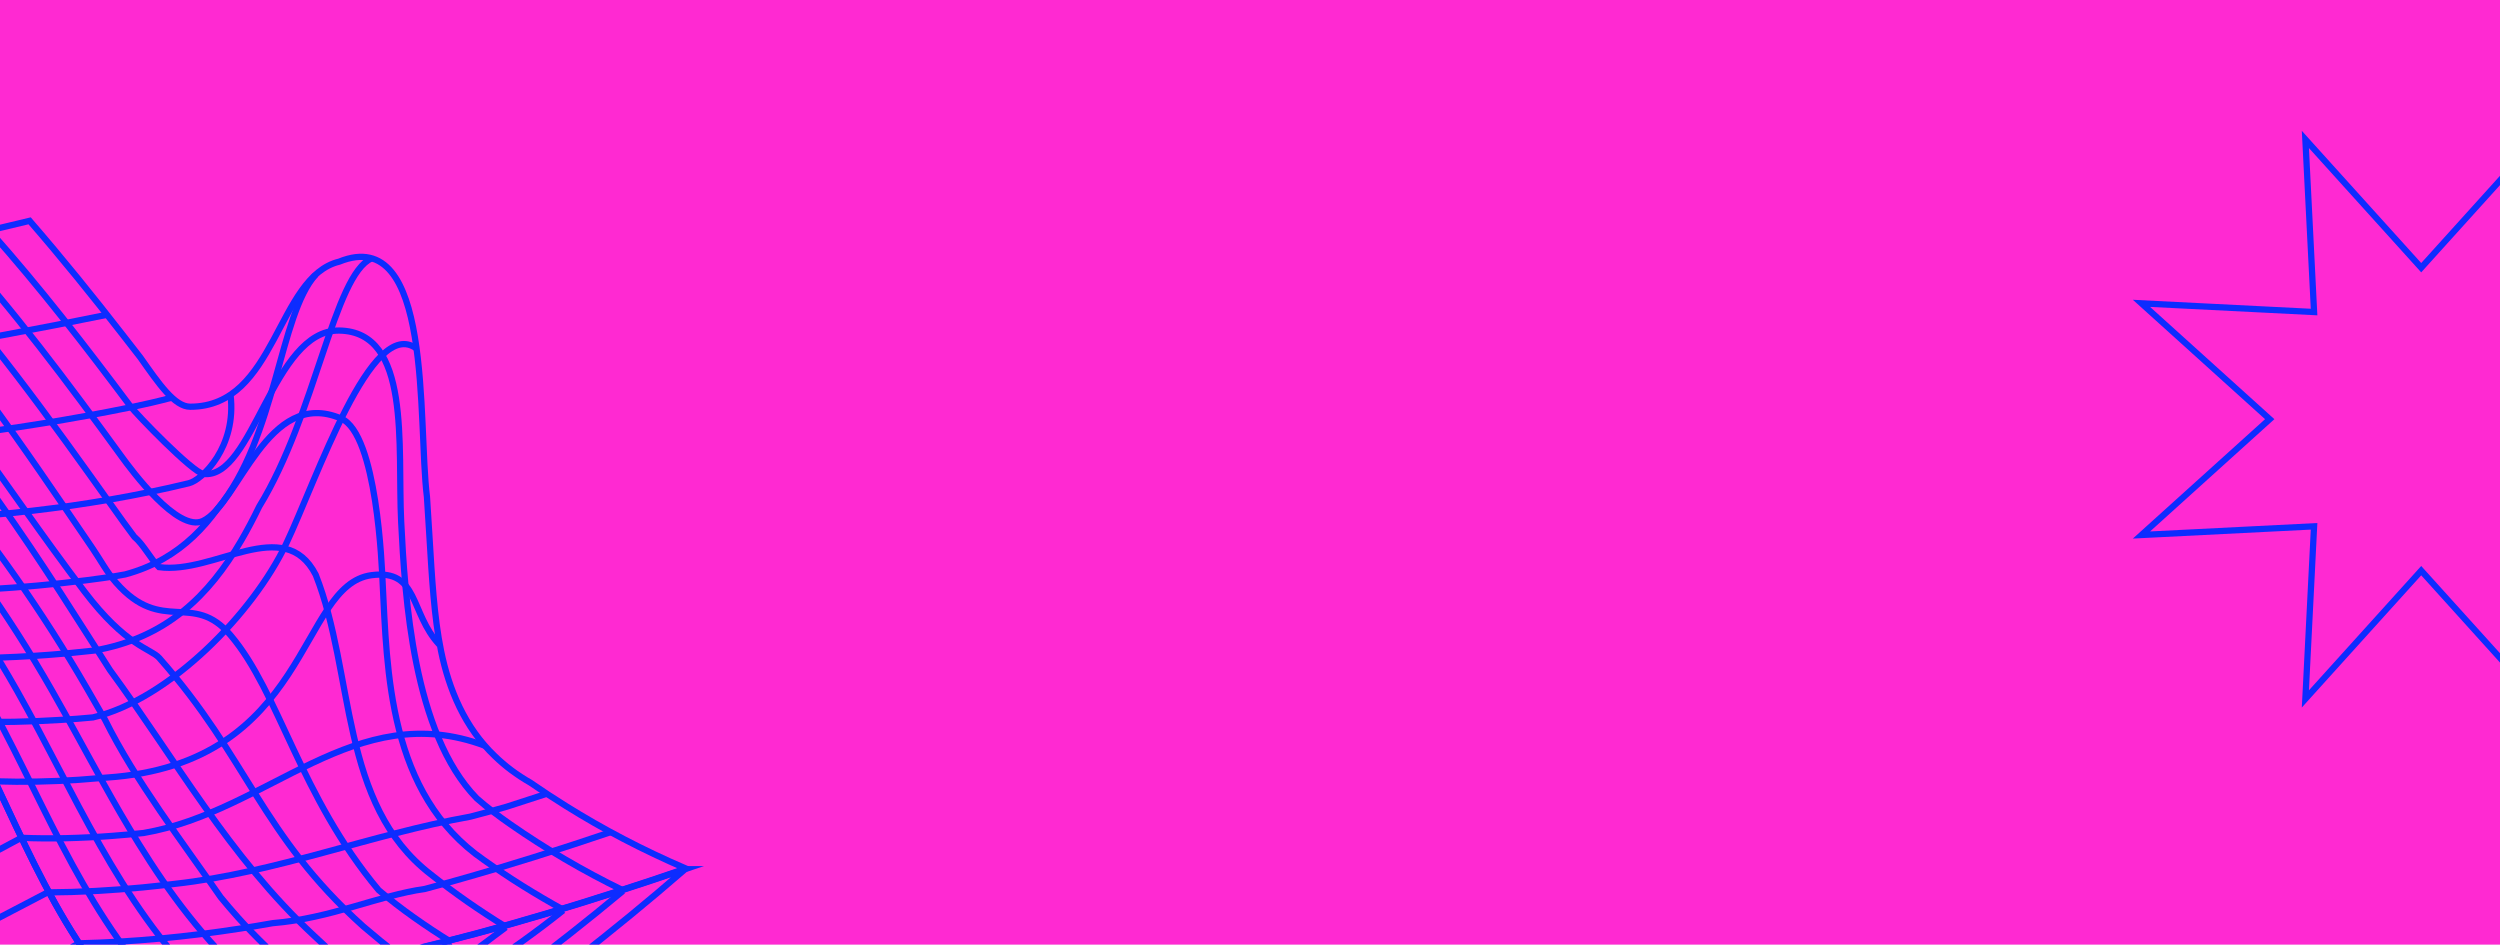
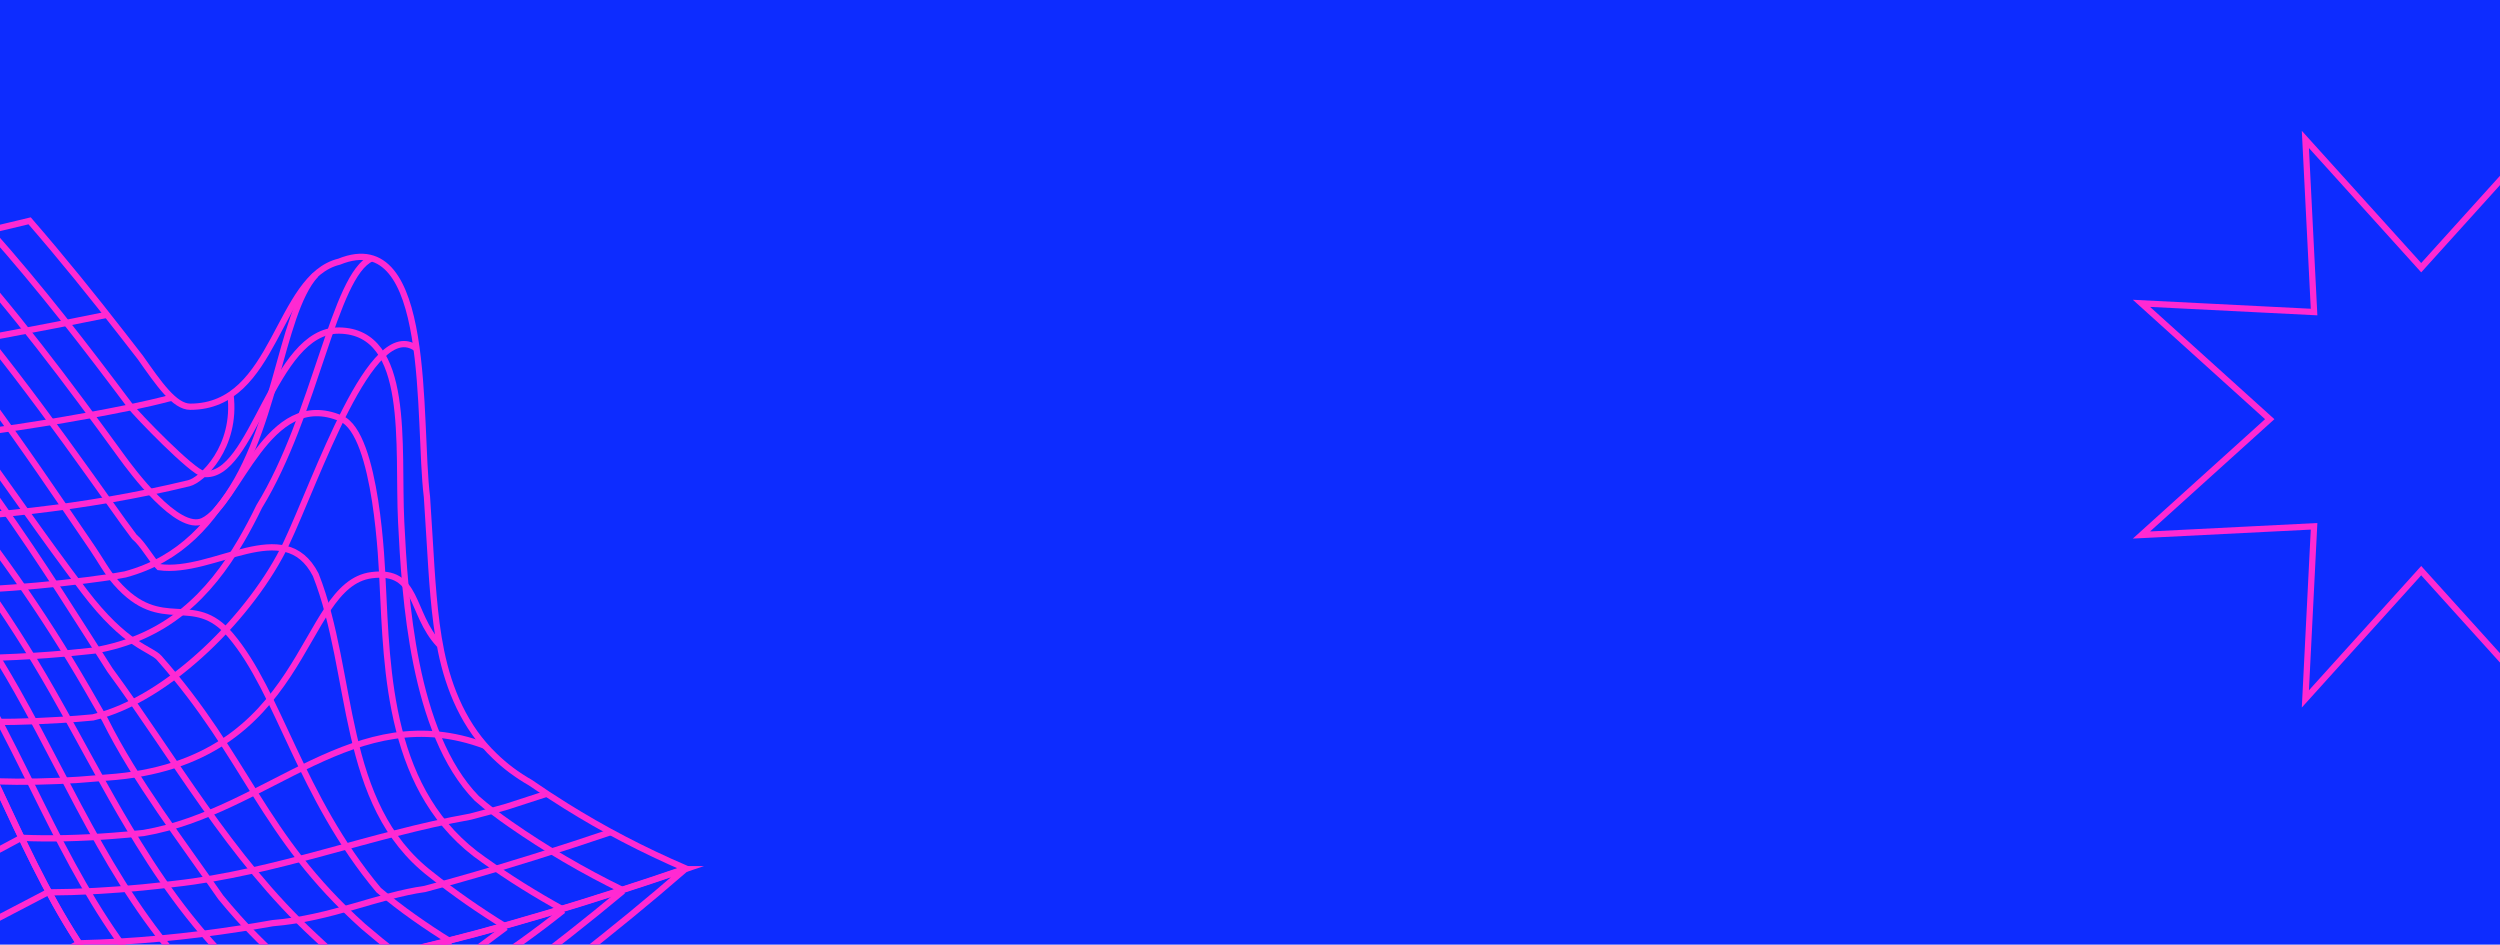
<svg xmlns="http://www.w3.org/2000/svg" width="397" height="150" viewBox="0 0 397 150" fill="none">
-   <g clip-path="url(#clip0_3419_923)">
-     <rect width="397.403" height="153" fill="#FF29D2" />
-     <path d="M384.487 42.51L402.882 22.141L401.5 49.552L428.911 48.17L408.542 66.565L428.911 84.96L401.5 83.578L402.882 110.989L384.487 90.62L366.092 110.989L367.474 83.578L340.062 84.96L360.432 66.565L340.062 48.17L367.474 49.552L366.092 22.141L384.487 42.51Z" stroke="#0D2CFF" stroke-width="0.994" stroke-miterlimit="10" />
-     <path d="M18.458 157.704C-26.902 182.402 -52.569 201.243 -71.527 250.189C-76.979 243.885 -82.045 237.556 -86.912 231.287C-87.883 230.026 -88.929 228.826 -89.812 227.529C-91.841 224.57 -98.439 215.901 -100.542 222.752C-104.015 234.064 -112.33 250.82 -126.62 245.255C-141.097 239.617 -133.355 181.614 -141.172 170.58C-142.18 169.162 -150.271 161.596 -151.727 160.493C-153.184 159.39 -154.839 158.395 -156.918 157.607C-158.86 156.407 -160.864 155.231 -162.93 154.103C-167.051 151.848 -171.395 149.739 -176 147.799C-153.034 127.757 -128.5 111.219 -103.505 93.796C-87.061 82.339 -67.469 69.475 -62.564 49.033C-41.341 67.026 -21.96 85.491 -8.168 109.583C0.956 125.526 6.321 143.47 18.458 157.704Z" stroke="#0D2CFF" stroke-width="0.994" stroke-miterlimit="10" />
-     <path d="M3.384 133.043C-26.242 149.035 -52.345 160.602 -75.249 179.686C-77.016 181.153 -78.759 182.668 -80.477 184.232C-82.194 185.651 -83.8 187.154 -85.306 188.742C-94.256 200.406 -96.31 206.674 -100.629 221.369" stroke="#0D2CFF" stroke-width="0.994" stroke-miterlimit="10" />
-     <path d="M7.579 141.699C-28.993 160.892 -58.431 174.762 -82.468 204.504C-83.887 206.25 -85.281 208.056 -86.65 209.923C-90.522 213.742 -93.945 222.787 -93.945 222.787" stroke="#0D2CFF" stroke-width="0.994" stroke-miterlimit="10" />
-     <path d="M12.57 149.787C-31.694 173.308 -60.71 190.064 -84.398 235.398" stroke="#0D2CFF" stroke-width="0.994" stroke-miterlimit="10" />
-     <path d="M7.019 163.973C-4.433 149.872 -8.815 131.977 -17.167 116.227C-29.18 93.554 -46.992 76.216 -66.411 59.412" stroke="#0D2CFF" stroke-width="0.994" stroke-miterlimit="10" />
-     <path d="M108.804 138.023C85.838 157.98 61.49 174.324 36.57 191.65C20.787 202.622 -0.487 216.202 -4.271 236.365C-26.926 240.147 -49.22 244.803 -71.526 250.186C-52.568 201.24 -26.901 182.399 18.459 157.701C49.84 156.234 79.303 148.099 108.817 138.023H108.804Z" stroke="#0D2CFF" stroke-width="0.994" stroke-miterlimit="10" />
-     <path d="M71.548 149.602C32.475 178.167 -10.943 193.286 -28.22 240.522" stroke="#0D2CFF" stroke-width="0.994" stroke-miterlimit="10" />
-     <path d="M80.312 147.262C42.471 176.142 -5.117 193.007 -22.207 239.395" stroke="#0D2CFF" stroke-width="0.994" stroke-miterlimit="10" />
-     <path d="M89.435 144.57C56.636 170.832 -4.981 194.208 -16.209 238.34" stroke="#0D2CFF" stroke-width="0.994" stroke-miterlimit="10" />
-     <path d="M98.921 141.49C76.54 160.174 52.69 175.39 28.791 191.964C11.862 203.701 -5.453 216.334 -10.246 237.322" stroke="#0D2CFF" stroke-width="0.994" stroke-miterlimit="10" />
-     <path d="M108.904 137.93C79.378 148.03 49.877 156.201 18.446 157.693C6.31 143.471 0.945 125.514 -8.18 109.571C-21.959 85.48 -41.353 67.014 -62.576 49.022C-39.909 45.202 -17.602 40.498 4.704 35.066C9.919 41.08 14.799 47.13 19.479 53.156C20.413 54.356 21.346 55.557 22.28 56.757C25.23 60.952 27.72 64.589 30.209 64.589C43.902 64.589 43.902 43.978 53.86 41.553C68.797 35.491 66.308 67.014 67.801 78.92C67.938 81.066 68.063 83.176 68.2 85.286C68.585 91.603 68.922 97.931 70.042 103.387C71.287 109.45 73.776 115.512 78.581 120.071C80.199 121.647 82.066 123.053 84.232 124.29C86.075 125.563 87.967 126.812 89.921 128.024C95.746 131.662 102.045 134.972 108.904 137.918V137.93Z" stroke="#0D2CFF" stroke-width="0.994" stroke-miterlimit="10" />
-     <path d="M17.002 49.98C-4.981 54.503 -26.241 58.019 -48.548 60.735" stroke="#0D2CFF" stroke-width="0.994" stroke-miterlimit="10" />
-     <path d="M27.322 63.135C25.106 63.729 22.965 64.214 20.837 64.662C1.68 68.591 -16.805 70.579 -36.572 72.131" stroke="#0D2CFF" stroke-width="0.994" stroke-miterlimit="10" />
-     <path d="M36.607 62.697C37.615 70.99 32.089 76.228 29.997 76.737C27.919 77.247 25.84 77.707 23.774 78.132C7.218 81.551 -9.088 82.678 -26.49 83.212" stroke="#0D2CFF" stroke-width="0.994" stroke-miterlimit="10" />
-     <path d="M50.125 43.627C44.337 49.992 43.901 69.452 34.566 80.764C33.408 82.364 32.126 83.868 30.695 85.214C27.831 87.905 24.334 90.015 19.89 91.215C17.811 91.603 15.757 91.894 13.691 92.149C3.397 93.458 -7.022 94.028 -18.101 94.016" stroke="#0D2CFF" stroke-width="0.994" stroke-miterlimit="10" />
-     <path d="M59.014 41.033C53.051 43.628 50.138 65.816 41.163 80.438C40.242 82.341 39.284 84.148 38.276 85.881C33.222 94.502 26.463 101.34 14.886 103.316C13.48 103.474 12.061 103.619 10.642 103.753C3.534 104.395 -3.686 104.65 -11.154 104.504" stroke="#0D2CFF" stroke-width="0.994" stroke-miterlimit="10" />
-     <path d="M66.158 55.365C59.013 49.981 50.287 76.134 45.445 86.342C40.204 97.4 26.848 111.088 14.761 113.925C13.093 114.083 11.425 114.216 9.745 114.313C4.716 114.629 -0.338 114.738 -5.441 114.58" stroke="#0D2CFF" stroke-width="0.994" stroke-miterlimit="10" />
-     <path d="M69.743 102.346C65.076 97.339 66.519 90.355 59.014 91.337C47.3 92.865 49.329 121.297 16.94 123.479C15.459 123.576 13.99 123.734 12.521 123.831C8.102 124.122 3.671 124.219 -0.748 124.073" stroke="#0D2CFF" stroke-width="0.994" stroke-miterlimit="10" />
-     <path d="M77.025 118.432C56.362 110.672 42.669 128.859 22.815 132.278C21.134 132.46 19.454 132.617 17.799 132.739C12.819 133.115 7.965 133.236 3.396 133.042" stroke="#0D2CFF" stroke-width="0.994" stroke-miterlimit="10" />
-     <path d="M86.809 126.047C84.718 126.738 82.614 127.417 80.498 128.096C78.569 128.642 76.639 129.187 74.698 129.684C58.852 132.509 43.914 138.571 27.682 140.366C26.002 140.572 24.322 140.754 22.641 140.924C17.6 141.409 12.583 141.687 7.592 141.712" stroke="#0D2CFF" stroke-width="0.994" stroke-miterlimit="10" />
-     <path d="M96.967 132.146C88.913 134.862 80.735 137.469 72.445 139.797C70.789 140.27 69.134 140.718 67.466 141.167C60.084 142.198 52.616 145.835 43.292 146.599C41.599 146.902 39.907 147.181 38.201 147.447C29.712 148.769 21.16 149.594 12.571 149.8" stroke="#0D2CFF" stroke-width="0.994" stroke-miterlimit="10" />
-     <path d="M25.28 157.281C12.458 143.29 6.396 125.83 -2.753 109.693C-16.532 85.395 -35.478 66.506 -56.602 48.065" stroke="#0D2CFF" stroke-width="0.994" stroke-miterlimit="10" />
-     <path d="M32.337 156.652C18.707 143.109 11.911 125.977 2.712 109.706C-11.118 85.251 -29.627 65.937 -50.614 47.047" stroke="#0D2CFF" stroke-width="0.994" stroke-miterlimit="10" />
-     <path d="M39.632 155.789C32.4 149.278 26.885 141.834 22.018 133.965C21.047 132.389 20.089 130.801 19.155 129.2C18.222 127.6 17.313 125.975 16.404 124.351C13.678 119.477 11.039 114.518 8.226 109.607C-5.765 85.055 -23.777 65.329 -44.627 45.978" stroke="#0D2CFF" stroke-width="0.994" stroke-miterlimit="10" />
-     <path d="M47.188 154.662C43.74 151.861 40.64 148.854 37.802 145.702C36.856 144.647 35.948 143.58 35.051 142.489C28.964 133.698 21.496 123.999 16.678 114.299C15.732 112.651 14.787 111.002 13.828 109.353C-0.4 84.776 -17.914 64.614 -38.614 44.815" stroke="#0D2CFF" stroke-width="0.994" stroke-miterlimit="10" />
-     <path d="M55.03 153.268C53.238 151.729 51.52 150.165 49.852 148.576C36.446 136.137 27.733 120.375 17.463 106.408C16.355 104.686 15.26 102.964 14.152 101.218C1.991 82.11 -11.005 62.19 -32.552 43.615" stroke="#0D2CFF" stroke-width="0.994" stroke-miterlimit="10" />
-     <path d="M63.158 151.57C61.278 150.115 59.448 148.624 57.656 147.084C41.424 132.486 39.432 120.483 25.279 104.479C23.972 103 20.039 102.672 13.379 93.894C0.222 76.556 -11.18 57.861 -26.466 42.353" stroke="#0D2CFF" stroke-width="0.994" stroke-miterlimit="10" />
-     <path d="M71.597 149.559C69.581 148.322 67.626 147.025 65.71 145.667C63.793 144.309 61.925 142.879 60.133 141.351C47.636 126.426 44.337 109.949 36.607 100.868C30.595 93.799 25.765 100.868 18.433 92.526C16.989 90.889 15.956 88.925 14.724 87.118C3.633 70.835 -7.321 54.528 -20.329 41.022" stroke="#0D2CFF" stroke-width="0.994" stroke-miterlimit="10" />
-     <path d="M80.386 147.217C78.282 145.919 76.241 144.586 74.237 143.191C72.245 141.797 70.291 140.354 68.411 138.851C53.872 127.648 56.362 107.036 50.138 91.275C45.159 81.575 33.956 91.275 25.242 90.062C23.997 88.85 22.753 86.425 21.334 85.249C20.189 83.745 19.068 82.169 17.96 80.605C7.903 66.492 -2.23 52.343 -14.13 39.637" stroke="#0D2CFF" stroke-width="0.994" stroke-miterlimit="10" />
-     <path d="M89.51 144.5C87.281 143.275 85.116 142.002 82.999 140.681C80.883 139.359 78.842 137.989 76.838 136.57C61.627 126.071 61.477 106.563 60.755 92.389C60.643 90.122 59.872 68.928 54.183 66.467C42.47 61.411 37.951 80.022 32.225 82.726C28.205 84.617 20.811 74.554 19.379 72.59C10.828 60.841 2.077 49.093 -7.906 38.145" stroke="#0D2CFF" stroke-width="0.994" stroke-miterlimit="10" />
-     <path d="M99.02 141.423C92.56 138.283 86.61 134.767 81.083 130.924C79.241 129.638 77.436 128.305 75.693 126.765C65.586 116.386 64.304 94.805 63.706 82.874C63.109 70.75 65.337 52.648 53.86 52.491C43.28 52.345 40.205 76.194 32.313 75.26C30.608 75.054 21.67 65.803 20.674 64.47C13.666 55.11 6.434 45.713 -1.632 36.656" stroke="#0D2CFF" stroke-width="0.994" stroke-miterlimit="10" />
+   <g clip-path="url(#clip0_3440_589)">
+     <rect width="397.403" height="153" fill="#0D2CFF" />
+     <path d="M18.458 157.704C-26.902 182.402 -52.569 201.243 -71.527 250.189C-76.979 243.885 -82.045 237.556 -86.912 231.287C-87.883 230.026 -88.929 228.826 -89.812 227.529C-91.841 224.57 -98.439 215.901 -100.542 222.752C-104.015 234.064 -112.33 250.82 -126.62 245.255C-141.097 239.617 -133.355 181.614 -141.172 170.58C-142.18 169.162 -150.271 161.596 -151.727 160.493C-153.184 159.39 -154.839 158.395 -156.918 157.607C-158.86 156.407 -160.864 155.231 -162.93 154.103C-167.051 151.848 -171.395 149.739 -176 147.799C-153.034 127.757 -128.5 111.219 -103.505 93.796C-87.061 82.339 -67.469 69.475 -62.564 49.033C-41.341 67.026 -21.96 85.491 -8.168 109.583C0.956 125.526 6.321 143.47 18.458 157.704Z" stroke="#FF29D2" stroke-width="0.994" stroke-miterlimit="10" />
+     <path d="M3.384 133.043C-26.242 149.035 -52.345 160.602 -75.249 179.686C-77.016 181.153 -78.759 182.668 -80.477 184.232C-82.194 185.651 -83.8 187.154 -85.306 188.742C-94.256 200.406 -96.31 206.674 -100.629 221.369" stroke="#FF29D2" stroke-width="0.994" stroke-miterlimit="10" />
+     <path d="M7.579 141.699C-28.993 160.892 -58.431 174.762 -82.468 204.504C-83.887 206.25 -85.281 208.056 -86.65 209.923C-90.522 213.742 -93.945 222.787 -93.945 222.787" stroke="#FF29D2" stroke-width="0.994" stroke-miterlimit="10" />
+     <path d="M12.57 149.787C-31.694 173.308 -60.71 190.064 -84.398 235.398" stroke="#FF29D2" stroke-width="0.994" stroke-miterlimit="10" />
+     <path d="M7.019 163.973C-4.433 149.872 -8.815 131.977 -17.167 116.227C-29.18 93.554 -46.992 76.216 -66.411 59.412" stroke="#FF29D2" stroke-width="0.994" stroke-miterlimit="10" />
+     <path d="M108.804 138.023C85.838 157.98 61.49 174.324 36.57 191.65C20.787 202.622 -0.487 216.202 -4.271 236.365C-26.926 240.147 -49.22 244.803 -71.526 250.186C-52.568 201.24 -26.901 182.399 18.459 157.701C49.84 156.234 79.303 148.099 108.817 138.023H108.804Z" stroke="#FF29D2" stroke-width="0.994" stroke-miterlimit="10" />
+     <path d="M71.548 149.602C32.475 178.167 -10.943 193.286 -28.22 240.522" stroke="#FF29D2" stroke-width="0.994" stroke-miterlimit="10" />
+     <path d="M80.312 147.262C42.471 176.142 -5.117 193.007 -22.207 239.395" stroke="#FF29D2" stroke-width="0.994" stroke-miterlimit="10" />
+     <path d="M89.435 144.57C56.636 170.832 -4.981 194.208 -16.209 238.34" stroke="#FF29D2" stroke-width="0.994" stroke-miterlimit="10" />
+     <path d="M98.921 141.49C76.54 160.174 52.69 175.39 28.791 191.964C11.862 203.701 -5.453 216.334 -10.246 237.322" stroke="#FF29D2" stroke-width="0.994" stroke-miterlimit="10" />
+     <path d="M108.904 137.93C79.378 148.03 49.877 156.201 18.446 157.693C6.31 143.471 0.945 125.514 -8.18 109.571C-21.959 85.48 -41.353 67.014 -62.576 49.022C-39.909 45.202 -17.602 40.498 4.704 35.066C9.919 41.08 14.799 47.13 19.479 53.156C20.413 54.356 21.346 55.557 22.28 56.757C25.23 60.952 27.72 64.589 30.209 64.589C43.902 64.589 43.902 43.978 53.86 41.553C68.797 35.491 66.308 67.014 67.801 78.92C67.938 81.066 68.063 83.176 68.2 85.286C68.585 91.603 68.922 97.931 70.042 103.387C71.287 109.45 73.776 115.512 78.581 120.071C80.199 121.647 82.066 123.053 84.232 124.29C86.075 125.563 87.967 126.812 89.921 128.024C95.746 131.662 102.045 134.972 108.904 137.918V137.93Z" stroke="#FF29D2" stroke-width="0.994" stroke-miterlimit="10" />
+     <path d="M17.002 49.98C-4.981 54.503 -26.241 58.019 -48.548 60.735" stroke="#FF29D2" stroke-width="0.994" stroke-miterlimit="10" />
+     <path d="M27.322 63.135C25.106 63.729 22.965 64.214 20.837 64.662C1.68 68.591 -16.805 70.579 -36.572 72.131" stroke="#FF29D2" stroke-width="0.994" stroke-miterlimit="10" />
+     <path d="M36.607 62.697C37.615 70.99 32.089 76.228 29.997 76.737C27.919 77.247 25.84 77.707 23.774 78.132C7.218 81.551 -9.088 82.678 -26.49 83.212" stroke="#FF29D2" stroke-width="0.994" stroke-miterlimit="10" />
+     <path d="M50.125 43.627C44.337 49.992 43.901 69.452 34.566 80.764C33.408 82.364 32.126 83.868 30.695 85.214C27.831 87.905 24.334 90.015 19.89 91.215C17.811 91.603 15.757 91.894 13.691 92.149C3.397 93.458 -7.022 94.028 -18.101 94.016" stroke="#FF29D2" stroke-width="0.994" stroke-miterlimit="10" />
+     <path d="M59.014 41.033C53.051 43.628 50.138 65.816 41.163 80.438C40.242 82.341 39.284 84.148 38.276 85.881C33.222 94.502 26.463 101.34 14.886 103.316C13.48 103.474 12.061 103.619 10.642 103.753C3.534 104.395 -3.686 104.65 -11.154 104.504" stroke="#FF29D2" stroke-width="0.994" stroke-miterlimit="10" />
+     <path d="M66.158 55.365C59.013 49.981 50.287 76.134 45.445 86.342C40.204 97.4 26.848 111.088 14.761 113.925C13.093 114.083 11.425 114.216 9.745 114.313C4.716 114.629 -0.338 114.738 -5.441 114.58" stroke="#FF29D2" stroke-width="0.994" stroke-miterlimit="10" />
+     <path d="M69.743 102.346C65.076 97.339 66.519 90.355 59.014 91.337C47.3 92.865 49.329 121.297 16.94 123.479C15.459 123.576 13.99 123.734 12.521 123.831C8.102 124.122 3.671 124.219 -0.748 124.073" stroke="#FF29D2" stroke-width="0.994" stroke-miterlimit="10" />
+     <path d="M77.025 118.432C56.362 110.672 42.669 128.859 22.815 132.278C21.134 132.46 19.454 132.617 17.799 132.739C12.819 133.115 7.965 133.236 3.396 133.042" stroke="#FF29D2" stroke-width="0.994" stroke-miterlimit="10" />
+     <path d="M86.809 126.047C84.718 126.738 82.614 127.417 80.498 128.096C78.569 128.642 76.639 129.187 74.698 129.684C58.852 132.509 43.914 138.571 27.682 140.366C26.002 140.572 24.322 140.754 22.641 140.924C17.6 141.409 12.583 141.687 7.592 141.712" stroke="#FF29D2" stroke-width="0.994" stroke-miterlimit="10" />
+     <path d="M96.967 132.146C88.913 134.862 80.735 137.469 72.445 139.797C70.789 140.27 69.134 140.718 67.466 141.167C60.084 142.198 52.616 145.835 43.292 146.599C41.599 146.902 39.907 147.181 38.201 147.447C29.712 148.769 21.16 149.594 12.571 149.8" stroke="#FF29D2" stroke-width="0.994" stroke-miterlimit="10" />
+     <path d="M25.28 157.281C12.458 143.29 6.396 125.83 -2.753 109.693C-16.532 85.395 -35.478 66.506 -56.602 48.065" stroke="#FF29D2" stroke-width="0.994" stroke-miterlimit="10" />
+     <path d="M32.337 156.652C18.707 143.109 11.911 125.977 2.712 109.706C-11.118 85.251 -29.627 65.937 -50.614 47.047" stroke="#FF29D2" stroke-width="0.994" stroke-miterlimit="10" />
+     <path d="M39.632 155.789C32.4 149.278 26.885 141.834 22.018 133.965C21.047 132.389 20.089 130.801 19.155 129.2C18.222 127.6 17.313 125.975 16.404 124.351C13.678 119.477 11.039 114.518 8.226 109.607C-5.765 85.055 -23.777 65.329 -44.627 45.978" stroke="#FF29D2" stroke-width="0.994" stroke-miterlimit="10" />
+     <path d="M47.188 154.662C43.74 151.861 40.64 148.854 37.802 145.702C36.856 144.647 35.948 143.58 35.051 142.489C28.964 133.698 21.496 123.999 16.678 114.299C15.732 112.651 14.787 111.002 13.828 109.353C-0.4 84.776 -17.914 64.614 -38.614 44.815" stroke="#FF29D2" stroke-width="0.994" stroke-miterlimit="10" />
+     <path d="M55.03 153.268C53.238 151.729 51.52 150.165 49.852 148.576C36.446 136.137 27.733 120.375 17.463 106.408C16.355 104.686 15.26 102.964 14.152 101.218C1.991 82.11 -11.005 62.19 -32.552 43.615" stroke="#FF29D2" stroke-width="0.994" stroke-miterlimit="10" />
+     <path d="M63.158 151.57C61.278 150.115 59.448 148.624 57.656 147.084C41.424 132.486 39.432 120.483 25.279 104.479C23.972 103 20.039 102.672 13.379 93.894C0.222 76.556 -11.18 57.861 -26.466 42.353" stroke="#FF29D2" stroke-width="0.994" stroke-miterlimit="10" />
+     <path d="M71.597 149.559C69.581 148.322 67.626 147.025 65.71 145.667C63.793 144.309 61.925 142.879 60.133 141.351C47.636 126.426 44.337 109.949 36.607 100.868C30.595 93.799 25.765 100.868 18.433 92.526C16.989 90.889 15.956 88.925 14.724 87.118C3.633 70.835 -7.321 54.528 -20.329 41.022" stroke="#FF29D2" stroke-width="0.994" stroke-miterlimit="10" />
+     <path d="M80.386 147.217C78.282 145.919 76.241 144.586 74.237 143.191C72.245 141.797 70.291 140.354 68.411 138.851C53.872 127.648 56.362 107.036 50.138 91.275C45.159 81.575 33.956 91.275 25.242 90.062C23.997 88.85 22.753 86.425 21.334 85.249C20.189 83.745 19.068 82.169 17.96 80.605C7.903 66.492 -2.23 52.343 -14.13 39.637" stroke="#FF29D2" stroke-width="0.994" stroke-miterlimit="10" />
+     <path d="M89.51 144.5C87.281 143.275 85.116 142.002 82.999 140.681C80.883 139.359 78.842 137.989 76.838 136.57C61.627 126.071 61.477 106.563 60.755 92.389C60.643 90.122 59.872 68.928 54.183 66.467C42.47 61.411 37.951 80.022 32.225 82.726C28.205 84.617 20.811 74.554 19.379 72.59C10.828 60.841 2.077 49.093 -7.906 38.145" stroke="#FF29D2" stroke-width="0.994" stroke-miterlimit="10" />
+     <path d="M99.02 141.423C92.56 138.283 86.61 134.767 81.083 130.924C79.241 129.638 77.436 128.305 75.693 126.765C65.586 116.386 64.304 94.805 63.706 82.874C63.109 70.75 65.337 52.648 53.86 52.491C43.28 52.345 40.205 76.194 32.313 75.26C30.608 75.054 21.67 65.803 20.674 64.47C13.666 55.11 6.434 45.713 -1.632 36.656" stroke="#FF29D2" stroke-width="0.994" stroke-miterlimit="10" />
+     <path d="M384.487 42.51L402.882 22.141L401.5 49.552L428.911 48.17L408.542 66.565L428.911 84.96L401.5 83.578L402.882 110.989L384.487 90.62L366.092 110.989L367.474 83.578L340.062 84.96L360.432 66.565L340.062 48.17L367.474 49.552L366.092 22.141L384.487 42.51Z" stroke="#FF29D2" stroke-width="0.994" stroke-miterlimit="10" />
  </g>
  <defs>
-     <clipPath id="clip0_3419_923">
+     <clipPath id="clip0_3440_589">
      <rect width="397" height="150" fill="white" />
    </clipPath>
  </defs>
</svg>
